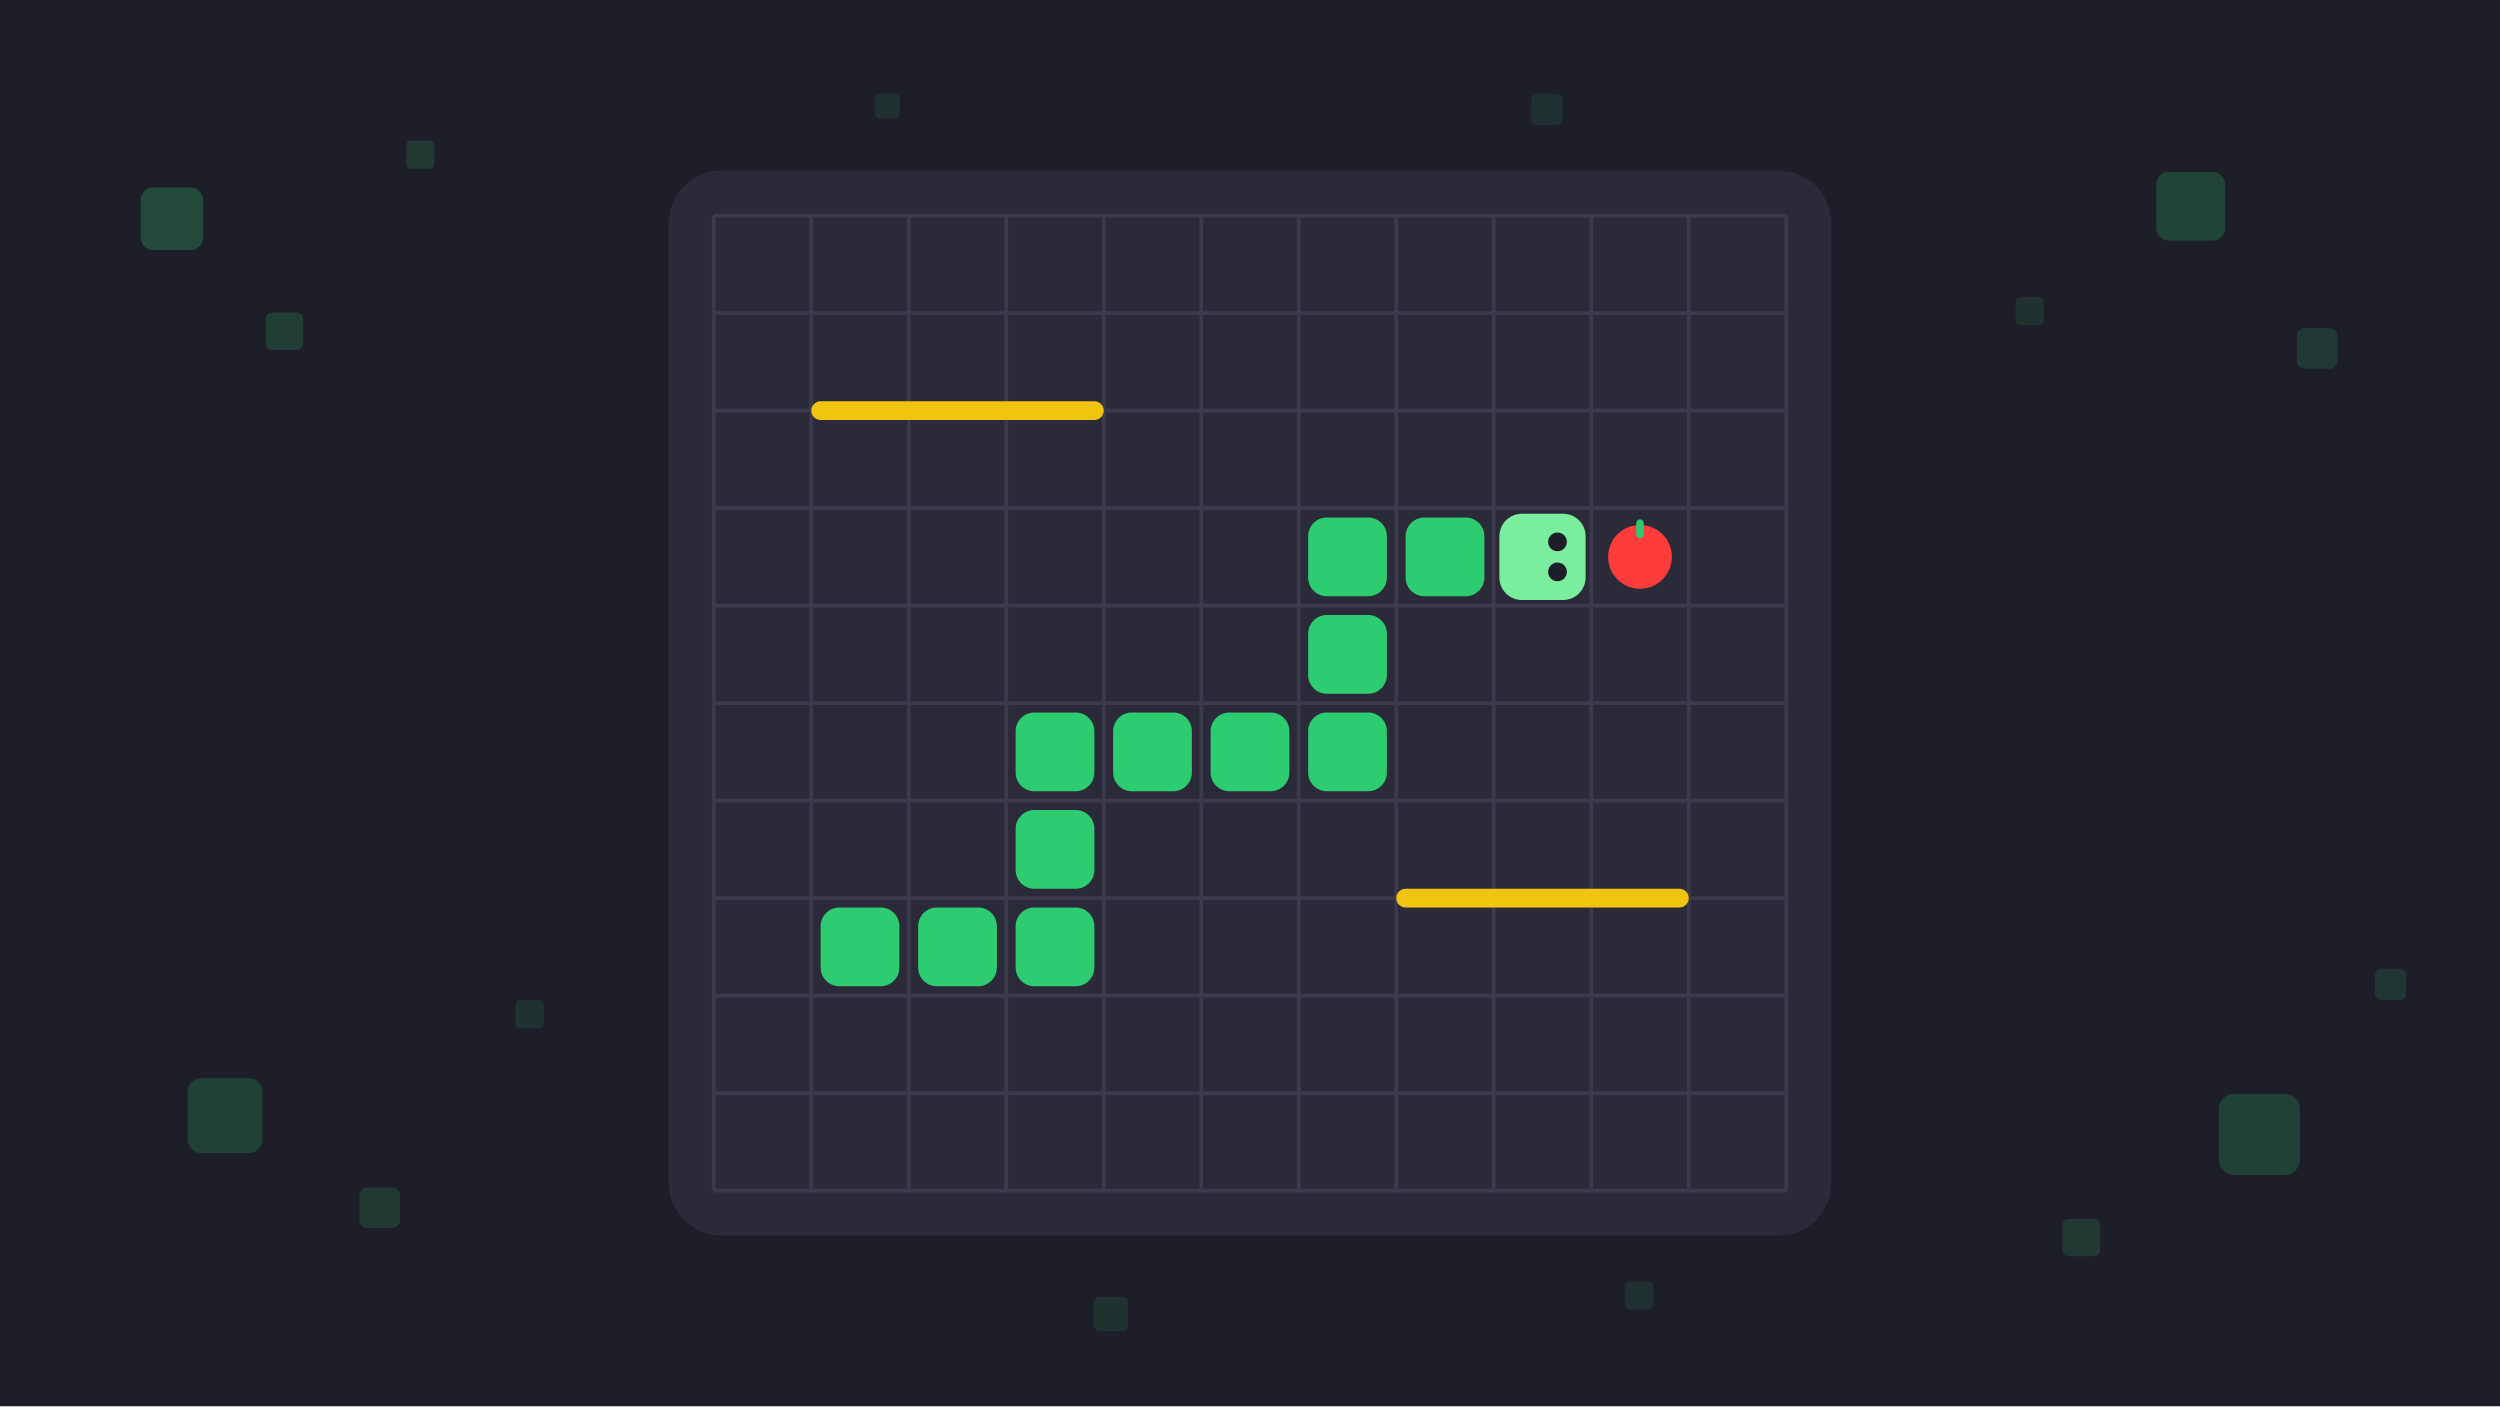
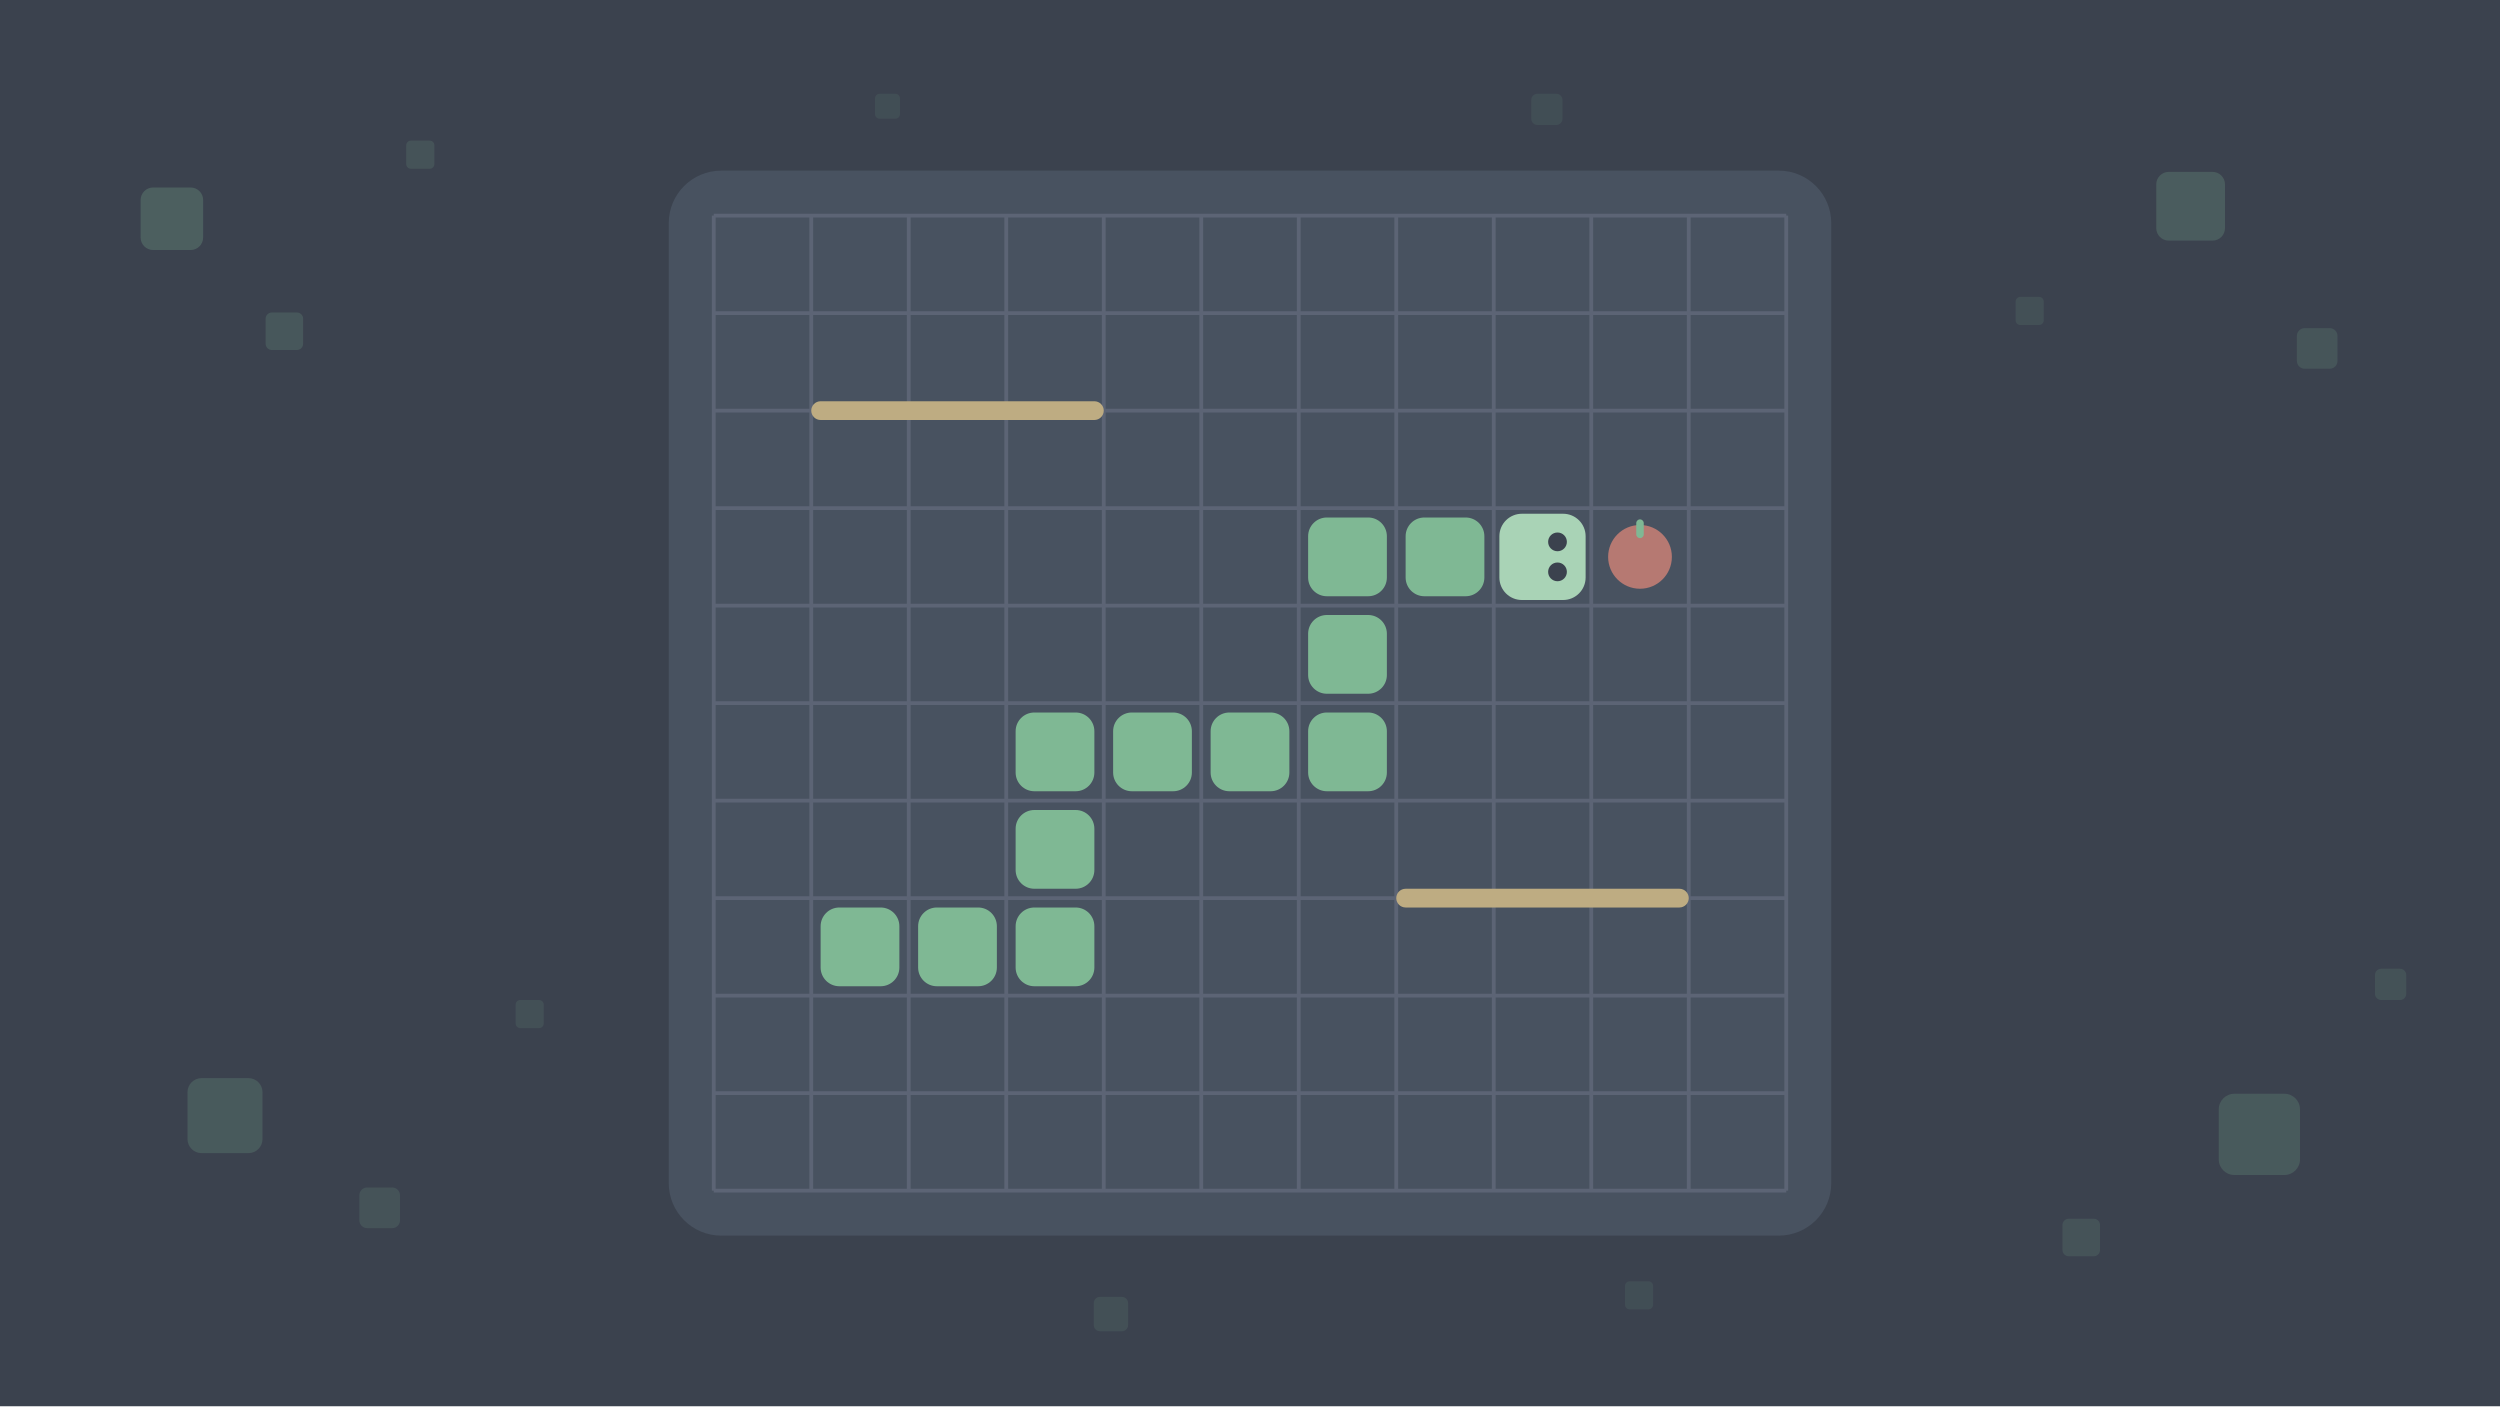
<svg xmlns="http://www.w3.org/2000/svg" viewBox="0 0 1600 900" width="1600" height="900">
-   <rect width="1600" height="900" fill="#1e1e28" />
-   <rect x="90" y="120" width="40" height="40" rx="8" fill="#2ecc71" opacity="0.25" />
-   <rect x="170" y="200" width="24" height="24" rx="4" fill="#2ecc71" opacity="0.18" />
-   <rect x="260" y="90" width="18" height="18" rx="3" fill="#2ecc71" opacity="0.15" />
-   <rect x="120" y="690" width="48" height="48" rx="9" fill="#2ecc71" opacity="0.2" />
-   <rect x="230" y="760" width="26" height="26" rx="5" fill="#2ecc71" opacity="0.15" />
-   <rect x="330" y="640" width="18" height="18" rx="3" fill="#2ecc71" opacity="0.12" />
-   <rect x="1380" y="110" width="44" height="44" rx="8" fill="#2ecc71" opacity="0.22" />
-   <rect x="1470" y="210" width="26" height="26" rx="5" fill="#2ecc71" opacity="0.16" />
-   <rect x="1290" y="190" width="18" height="18" rx="3" fill="#2ecc71" opacity="0.12" />
-   <rect x="1420" y="700" width="52" height="52" rx="10" fill="#2ecc71" opacity="0.2" />
-   <rect x="1320" y="780" width="24" height="24" rx="4" fill="#2ecc71" opacity="0.15" />
-   <rect x="1520" y="620" width="20" height="20" rx="4" fill="#2ecc71" opacity="0.14" />
-   <rect x="560" y="60" width="16" height="16" rx="3" fill="#2ecc71" opacity="0.1" />
-   <rect x="1040" y="820" width="18" height="18" rx="3" fill="#2ecc71" opacity="0.1" />
-   <rect x="700" y="830" width="22" height="22" rx="4" fill="#2ecc71" opacity="0.12" />
-   <rect x="980" y="60" width="20" height="20" rx="4" fill="#2ecc71" opacity="0.1" />
+   <rect width="1600" height="900" fill="#3b424e" />
+   <rect x="90" y="120" width="40" height="40" rx="8" fill="#7fb894" opacity="0.25" />
+   <rect x="170" y="200" width="24" height="24" rx="4" fill="#7fb894" opacity="0.18" />
+   <rect x="260" y="90" width="18" height="18" rx="3" fill="#7fb894" opacity="0.15" />
+   <rect x="120" y="690" width="48" height="48" rx="9" fill="#7fb894" opacity="0.2" />
+   <rect x="230" y="760" width="26" height="26" rx="5" fill="#7fb894" opacity="0.15" />
+   <rect x="330" y="640" width="18" height="18" rx="3" fill="#7fb894" opacity="0.12" />
+   <rect x="1380" y="110" width="44" height="44" rx="8" fill="#7fb894" opacity="0.22" />
+   <rect x="1470" y="210" width="26" height="26" rx="5" fill="#7fb894" opacity="0.16" />
+   <rect x="1290" y="190" width="18" height="18" rx="3" fill="#7fb894" opacity="0.12" />
+   <rect x="1420" y="700" width="52" height="52" rx="10" fill="#7fb894" opacity="0.2" />
+   <rect x="1320" y="780" width="24" height="24" rx="4" fill="#7fb894" opacity="0.15" />
+   <rect x="1520" y="620" width="20" height="20" rx="4" fill="#7fb894" opacity="0.14" />
+   <rect x="560" y="60" width="16" height="16" rx="3" fill="#7fb894" opacity="0.1" />
+   <rect x="1040" y="820" width="18" height="18" rx="3" fill="#7fb894" opacity="0.1" />
+   <rect x="700" y="830" width="22" height="22" rx="4" fill="#7fb894" opacity="0.12" />
+   <rect x="980" y="60" width="20" height="20" rx="4" fill="#7fb894" opacity="0.1" />
  <g transform="translate(800 450) scale(1.2) translate(-1186 -450)">
-     <rect x="876" y="166" width="620" height="568" rx="28" fill="#2a2a38" />
-     <g stroke="#3a3a4c" stroke-width="2">
+     <rect x="876" y="166" width="620" height="568" rx="28" fill="#485260" />
+     <g stroke="#5c6475" stroke-width="2">
      <line x1="900" y1="190" x2="900" y2="710" />
      <line x1="952" y1="190" x2="952" y2="710" />
      <line x1="1004" y1="190" x2="1004" y2="710" />
      <line x1="1056" y1="190" x2="1056" y2="710" />
      <line x1="1108" y1="190" x2="1108" y2="710" />
      <line x1="1160" y1="190" x2="1160" y2="710" />
      <line x1="1212" y1="190" x2="1212" y2="710" />
      <line x1="1264" y1="190" x2="1264" y2="710" />
      <line x1="1316" y1="190" x2="1316" y2="710" />
      <line x1="1368" y1="190" x2="1368" y2="710" />
      <line x1="1420" y1="190" x2="1420" y2="710" />
      <line x1="1472" y1="190" x2="1472" y2="710" />
      <line x1="900" y1="190" x2="1472" y2="190" />
      <line x1="900" y1="242" x2="1472" y2="242" />
      <line x1="900" y1="294" x2="1472" y2="294" />
      <line x1="900" y1="346" x2="1472" y2="346" />
      <line x1="900" y1="398" x2="1472" y2="398" />
      <line x1="900" y1="450" x2="1472" y2="450" />
      <line x1="900" y1="502" x2="1472" y2="502" />
      <line x1="900" y1="554" x2="1472" y2="554" />
      <line x1="900" y1="606" x2="1472" y2="606" />
      <line x1="900" y1="658" x2="1472" y2="658" />
      <line x1="900" y1="710" x2="1472" y2="710" />
    </g>
-     <rect x="952" y="289" width="156" height="10" rx="5" fill="#f1c40f" />
-     <rect x="1264" y="549" width="156" height="10" rx="5" fill="#f1c40f" />
-     <rect x="957" y="559" width="42" height="42" rx="10" fill="#2ecc71" />
-     <rect x="1009" y="559" width="42" height="42" rx="10" fill="#2ecc71" />
-     <rect x="1061" y="559" width="42" height="42" rx="10" fill="#2ecc71" />
-     <rect x="1061" y="507" width="42" height="42" rx="10" fill="#2ecc71" />
-     <rect x="1061" y="455" width="42" height="42" rx="10" fill="#2ecc71" />
-     <rect x="1113" y="455" width="42" height="42" rx="10" fill="#2ecc71" />
-     <rect x="1165" y="455" width="42" height="42" rx="10" fill="#2ecc71" />
-     <rect x="1217" y="455" width="42" height="42" rx="10" fill="#2ecc71" />
-     <rect x="1217" y="403" width="42" height="42" rx="10" fill="#2ecc71" />
-     <rect x="1217" y="351" width="42" height="42" rx="10" fill="#2ecc71" />
-     <rect x="1269" y="351" width="42" height="42" rx="10" fill="#2ecc71" />
-     <rect x="1319" y="349" width="46" height="46" rx="12" fill="#7bed9f" />
-     <circle cx="1350" cy="364" r="5" fill="#1e1e28" />
-     <circle cx="1350" cy="380" r="5" fill="#1e1e28" />
-     <circle cx="1394.0" cy="372.0" r="17" fill="#ff3c3c" />
-     <rect x="1392.0" y="352" width="4" height="10" rx="2" fill="#2ecc71" />
+     <rect x="952" y="289" width="156" height="10" rx="5" fill="#beac82" />
+     <rect x="1264" y="549" width="156" height="10" rx="5" fill="#beac82" />
+     <rect x="957" y="559" width="42" height="42" rx="10" fill="#7fb894" />
+     <rect x="1009" y="559" width="42" height="42" rx="10" fill="#7fb894" />
+     <rect x="1061" y="559" width="42" height="42" rx="10" fill="#7fb894" />
+     <rect x="1061" y="507" width="42" height="42" rx="10" fill="#7fb894" />
+     <rect x="1061" y="455" width="42" height="42" rx="10" fill="#7fb894" />
+     <rect x="1113" y="455" width="42" height="42" rx="10" fill="#7fb894" />
+     <rect x="1165" y="455" width="42" height="42" rx="10" fill="#7fb894" />
+     <rect x="1217" y="455" width="42" height="42" rx="10" fill="#7fb894" />
+     <rect x="1217" y="403" width="42" height="42" rx="10" fill="#7fb894" />
+     <rect x="1217" y="351" width="42" height="42" rx="10" fill="#7fb894" />
+     <rect x="1269" y="351" width="42" height="42" rx="10" fill="#7fb894" />
+     <rect x="1319" y="349" width="46" height="46" rx="12" fill="#a9d3b6" />
+     <circle cx="1350" cy="364" r="5" fill="#3b424e" />
+     <circle cx="1350" cy="380" r="5" fill="#3b424e" />
+     <circle cx="1394.0" cy="372.0" r="17" fill="#b67972" />
+     <rect x="1392.0" y="352" width="4" height="10" rx="2" fill="#7fb894" />
  </g>
</svg>
